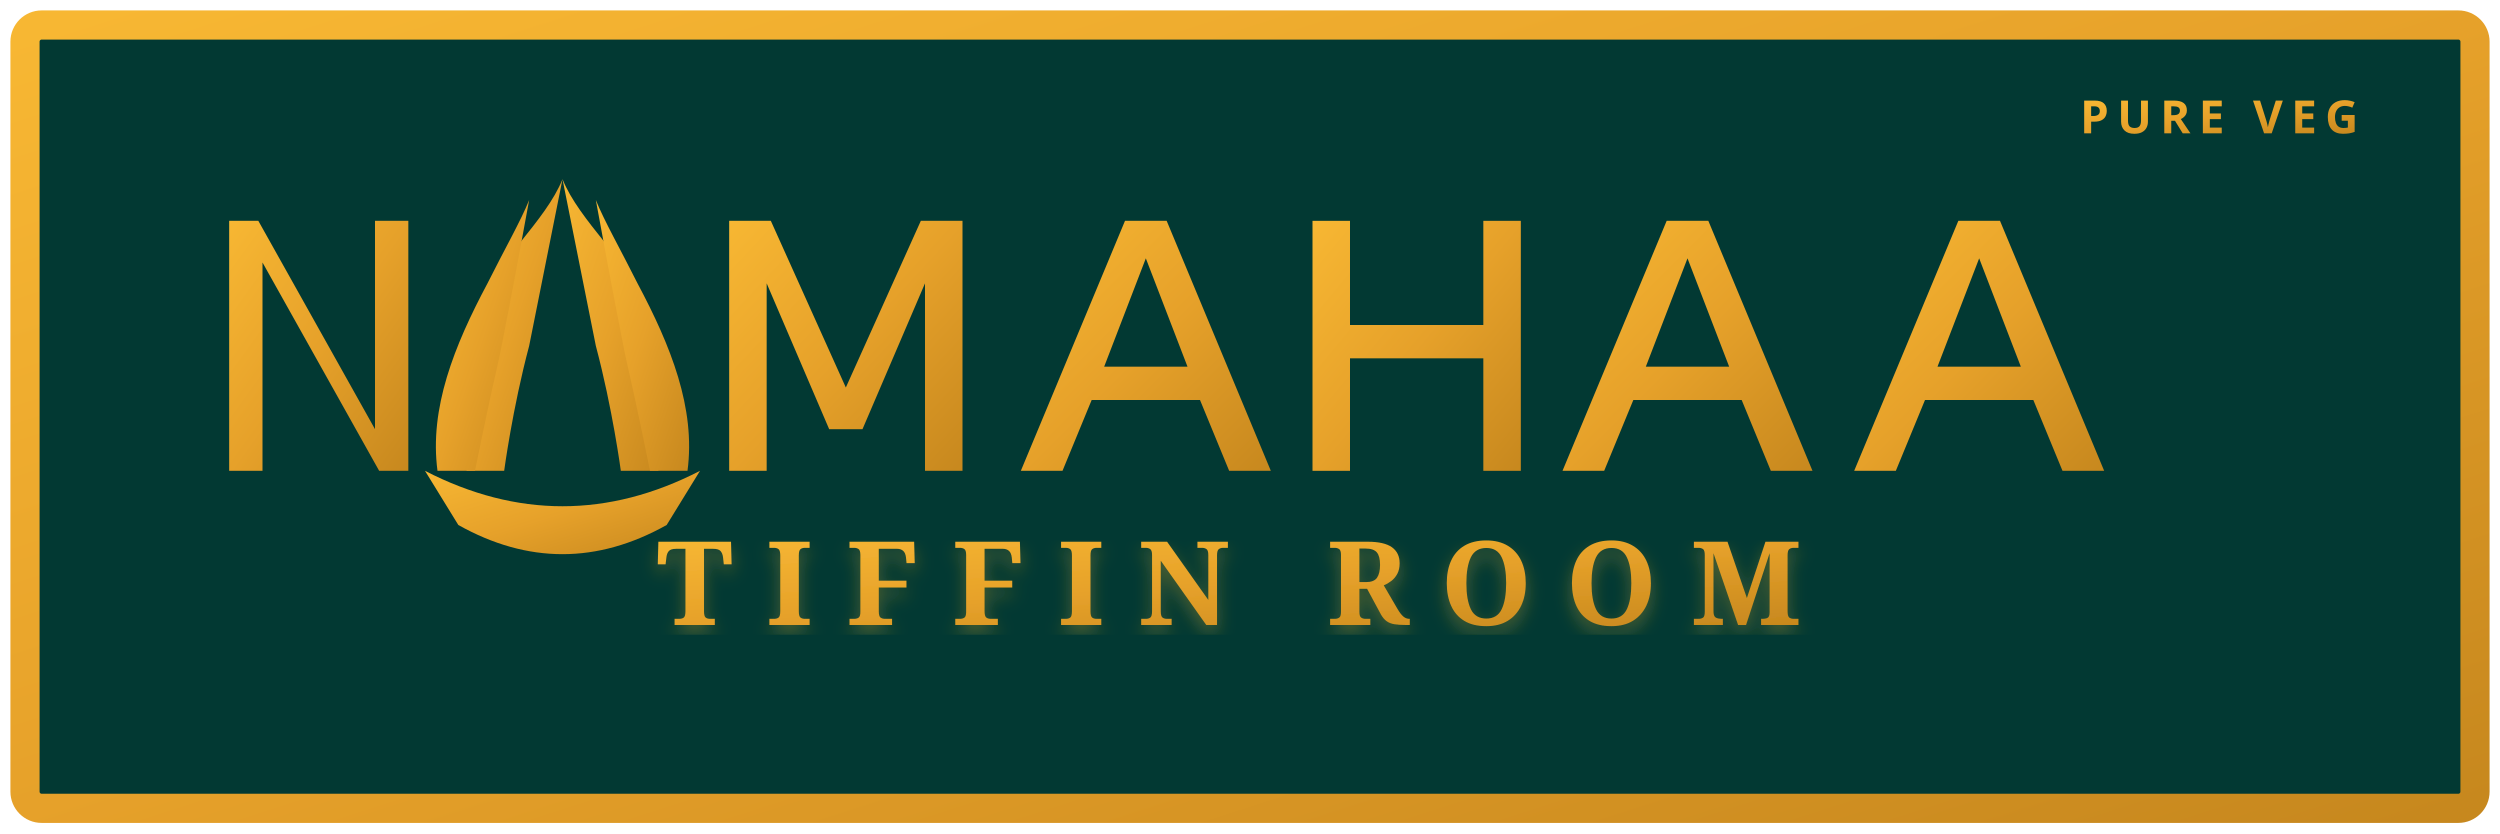
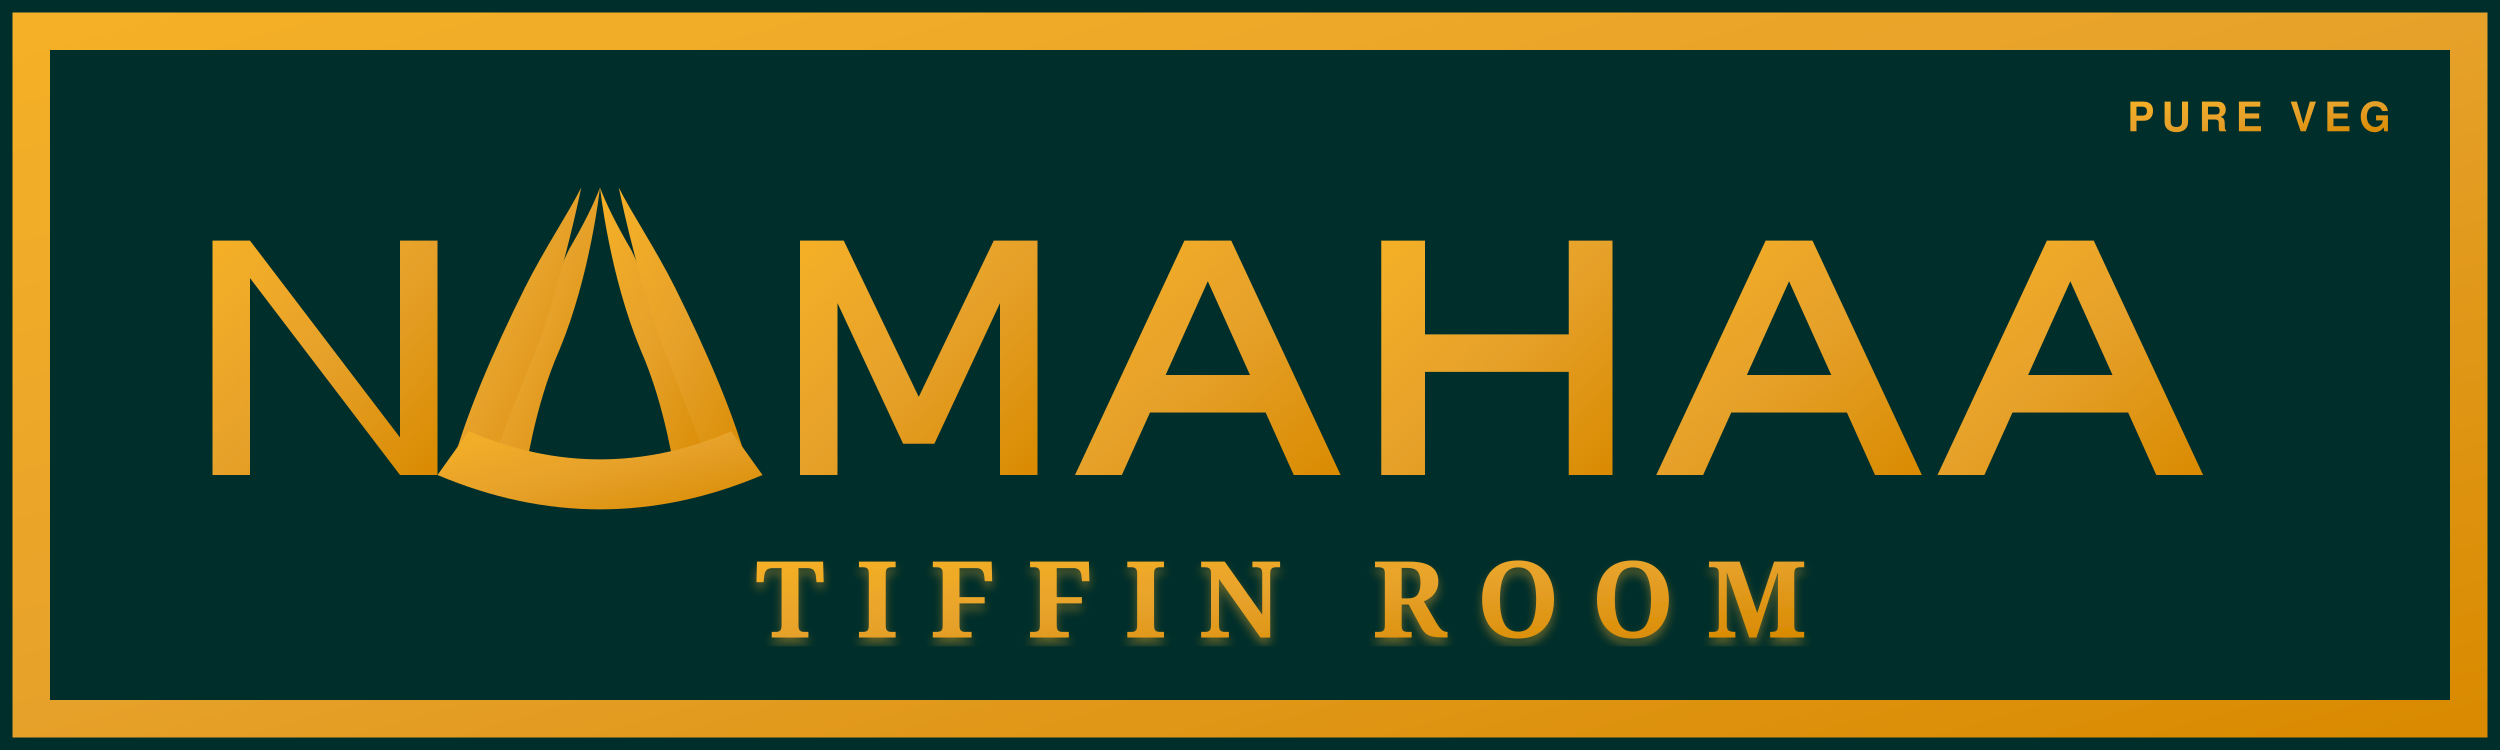
- <svg xmlns="http://www.w3.org/2000/svg" viewBox="0 0 600 200" width="100%" height="100%">
+ <svg xmlns="http://www.w3.org/2000/svg" viewBox="0 0 800 240" width="100%" height="100%">
  <defs>
-     <linearGradient id="goldGradOfficial" x1="0%" y1="0%" x2="100%" y2="100%">
-       <stop offset="0%" stop-color="#F7B733" />
+     <linearGradient id="goldGradient" x1="0%" y1="0%" x2="100%" y2="100%">
+       <stop offset="0%" stop-color="#F5B027" />
      <stop offset="50%" stop-color="#E6A12A" />
-       <stop offset="100%" stop-color="#C7881E" />
+       <stop offset="100%" stop-color="#D98A00" />
    </linearGradient>
-     <filter id="goldGlow" x="-10%" y="-10%" width="120%" height="120%">
-       <feDropShadow dx="0" dy="2" stdDeviation="2" flood-color="#F7B733" flood-opacity="0.3" />
+     <filter id="goldDropShadow" x="-10%" y="-10%" width="120%" height="120%">
+       <feDropShadow dx="0" dy="2" stdDeviation="1.5" flood-color="#F5B027" flood-opacity="0.4" />
    </filter>
  </defs>
-   <rect x="6" y="6" width="588" height="188" fill="#023933" rx="4" />
-   <rect x="6" y="6" width="588" height="188" fill="none" stroke="url(#goldGradOfficial)" stroke-width="7" rx="4" />
-   <text x="566" y="32" font-family="'Outfit', sans-serif" font-size="11" font-weight="800" fill="url(#goldGradOfficial)" text-anchor="end" letter-spacing="2">
+   <rect x="0" y="0" width="800" height="240" fill="#002E2B" />
+   <rect x="10" y="10" width="780" height="220" fill="none" stroke="url(#goldGradient)" stroke-width="12" />
+   <text x="765" y="42" font-family="'Outfit', 'Montserrat', 'Helvetica', sans-serif" font-size="13" font-weight="900" fill="url(#goldGradient)" text-anchor="end" letter-spacing="2.5">
    PURE VEG
  </text>
-   <g transform="translate(45, 38)">
-     <path d="M 10,75 L 10,15 L 17,15 L 45,65 L 45,15 L 53,15 L 53,75 L 46,75 L 18,25 L 18,75 Z" fill="url(#goldGradOfficial)" />
-     <g transform="translate(62, 10)">
-       <path d="M 5,65 C 2,45 8,25 18,10 C 22,5 26,0 28,-5 C 28,-5 23,20 20,35 C 16,50 14,65 14,65 Z" fill="url(#goldGradOfficial)" />
-       <path d="M -2,65 C -4,50 2,35 10,20 C 14,12 18,5 20,0 C 20,0 16,22 13,37 C 10,50 7,65 7,65 Z" fill="url(#goldGradOfficial)" />
-       <path d="M 51,65 C 54,45 48,25 38,10 C 34,5 30,0 28,-5 C 28,-5 33,20 36,35 C 40,50 42,65 42,65 Z" fill="url(#goldGradOfficial)" />
-       <path d="M 58,65 C 60,50 54,35 46,20 C 42,12 38,5 36,0 C 36,0 40,22 43,37 C 46,50 49,65 49,65 Z" fill="url(#goldGradOfficial)" />
-       <path d="M -5,65 Q 28,82 61,65 L 53,78 Q 28,92 3,78 Z" fill="url(#goldGradOfficial)" />
+   <g transform="translate(68, 62)">
+     <path d="M 0,90 L 0,15 L 12,15 L 60,78 L 60,15 L 72,15 L 72,90 L 60,90 L 12,27 L 12,90 Z" fill="url(#goldGradient)" />
+     <g transform="translate(76, -2)">
+       <path d="M 12,92 C 16,72 26,45 38,20 Q 45,8 48,0 C 48,0 45,28 35,52 C 27,70 24,92 24,92 Z" fill="url(#goldGradient)" />
+       <path d="M 0,92 C 4,75 14,52 24,32 C 30,20 38,8 42,0 C 42,0 37,25 29,48 C 21,68 12,92 12,92 Z" fill="url(#goldGradient)" />
+       <path d="M 84,92 C 80,72 70,45 58,20 Q 51,8 48,0 C 48,0 51,28 61,52 C 69,70 72,92 72,92 Z" fill="url(#goldGradient)" />
+       <path d="M 96,92 C 92,75 82,52 72,32 C 66,20 58,8 54,0 C 54,0 59,25 67,48 C 75,68 84,92 84,92 Z" fill="url(#goldGradient)" />
+       <path d="M -4,92 Q 48,114 100,92 L 90,78 Q 48,96 6,78 Z" fill="url(#goldGradient)" />
    </g>
-     <path d="M 130,75 L 130,15 L 140,15 L 158,55 L 176,15 L 186,15 L 186,75 L 177,75 L 177,30 L 162,65 L 154,65 L 139,30 L 139,75 Z" fill="url(#goldGradOfficial)" />
-     <path d="M 200,75 L 225,15 L 235,15 L 260,75 L 250,75 L 243,58 L 217,58 L 210,75 Z M 220,50 L 240,50 L 230,24 Z" fill="url(#goldGradOfficial)" />
-     <path d="M 270,75 L 270,15 L 279,15 L 279,40 L 311,40 L 311,15 L 320,15 L 320,75 L 311,75 L 311,48 L 279,48 L 279,75 Z" fill="url(#goldGradOfficial)" />
-     <path d="M 330,75 L 355,15 L 365,15 L 390,75 L 380,75 L 373,58 L 347,58 L 340,75 Z M 350,50 L 370,50 L 360,24 Z" fill="url(#goldGradOfficial)" />
-     <path d="M 400,75 L 425,15 L 435,15 L 460,75 L 450,75 L 443,58 L 417,58 L 410,75 Z M 420,50 L 440,50 L 430,24 Z" fill="url(#goldGradOfficial)" />
-     <line x1="175" y1="46" x2="485" y2="46" stroke="url(#goldGradOfficial)" stroke-width="3" />
-     <text x="250" y="112" font-family="'Cormorant Garamond', 'Cinzel', Georgia, serif" font-size="28" font-weight="700" fill="url(#goldGradOfficial)" text-anchor="middle" letter-spacing="8" filter="url(#goldGlow)">
+     <path d="M 188,90 L 188,15 L 202,15 L 226,65 L 250,15 L 264,15 L 264,90 L 252,90 L 252,35 L 231,80 L 221,80 L 200,35 L 200,90 Z" fill="url(#goldGradient)" />
+     <path d="M 276,90 L 311,15 L 326,15 L 361,90 L 346,90 L 337,70 L 300,70 L 291,90 Z M 305,58 L 332,58 L 318.5,28 Z" fill="url(#goldGradient)" />
+     <path d="M 374,90 L 374,15 L 388,15 L 388,45 L 434,45 L 434,15 L 448,15 L 448,90 L 434,90 L 434,57 L 388,57 L 388,90 Z" fill="url(#goldGradient)" />
+     <path d="M 462,90 L 497,15 L 512,15 L 547,90 L 532,90 L 523,70 L 486,70 L 477,90 Z M 491,58 L 518,58 L 504.5,28 Z" fill="url(#goldGradient)" />
+     <path d="M 552,90 L 587,15 L 602,15 L 637,90 L 622,90 L 613,70 L 576,70 L 567,90 Z M 581,58 L 608,58 L 594.5,28 Z" fill="url(#goldGradient)" />
+     <line x1="235" y1="52" x2="655" y2="52" stroke="url(#goldGradient)" stroke-width="3.5" />
+     <text x="342" y="142" font-family="'Cormorant Garamond', 'Cinzel', 'Trajan Pro', Georgia, serif" font-size="34" font-weight="700" fill="url(#goldGradient)" text-anchor="middle" letter-spacing="10" filter="url(#goldDropShadow)">
      TIFFIN ROOM
    </text>
  </g>
</svg>
